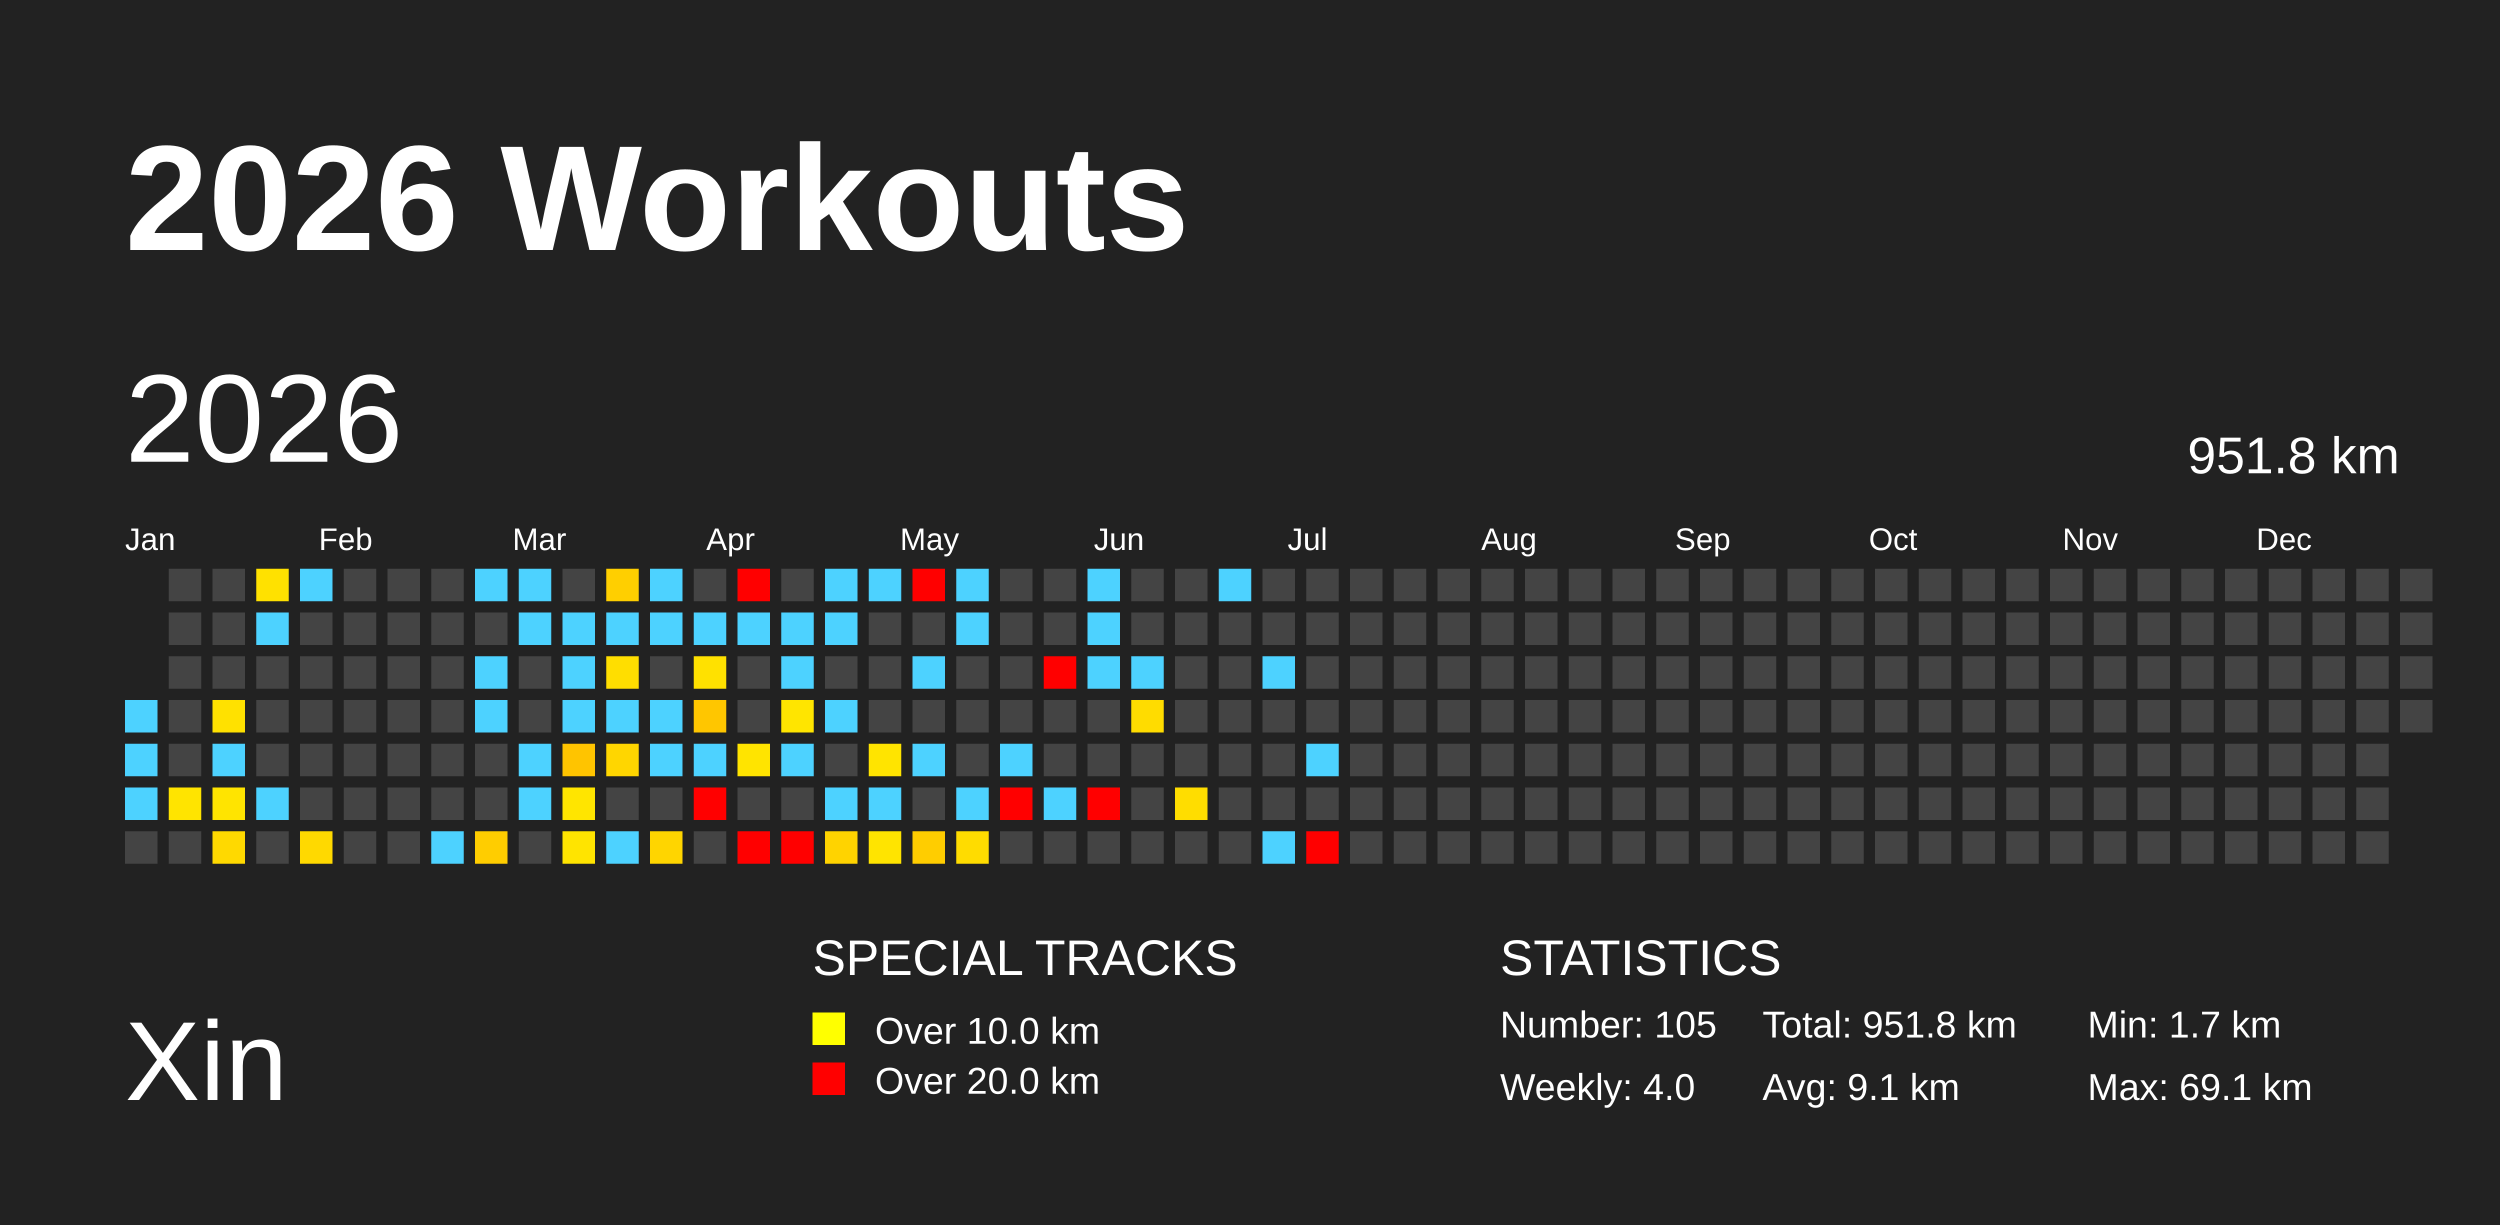
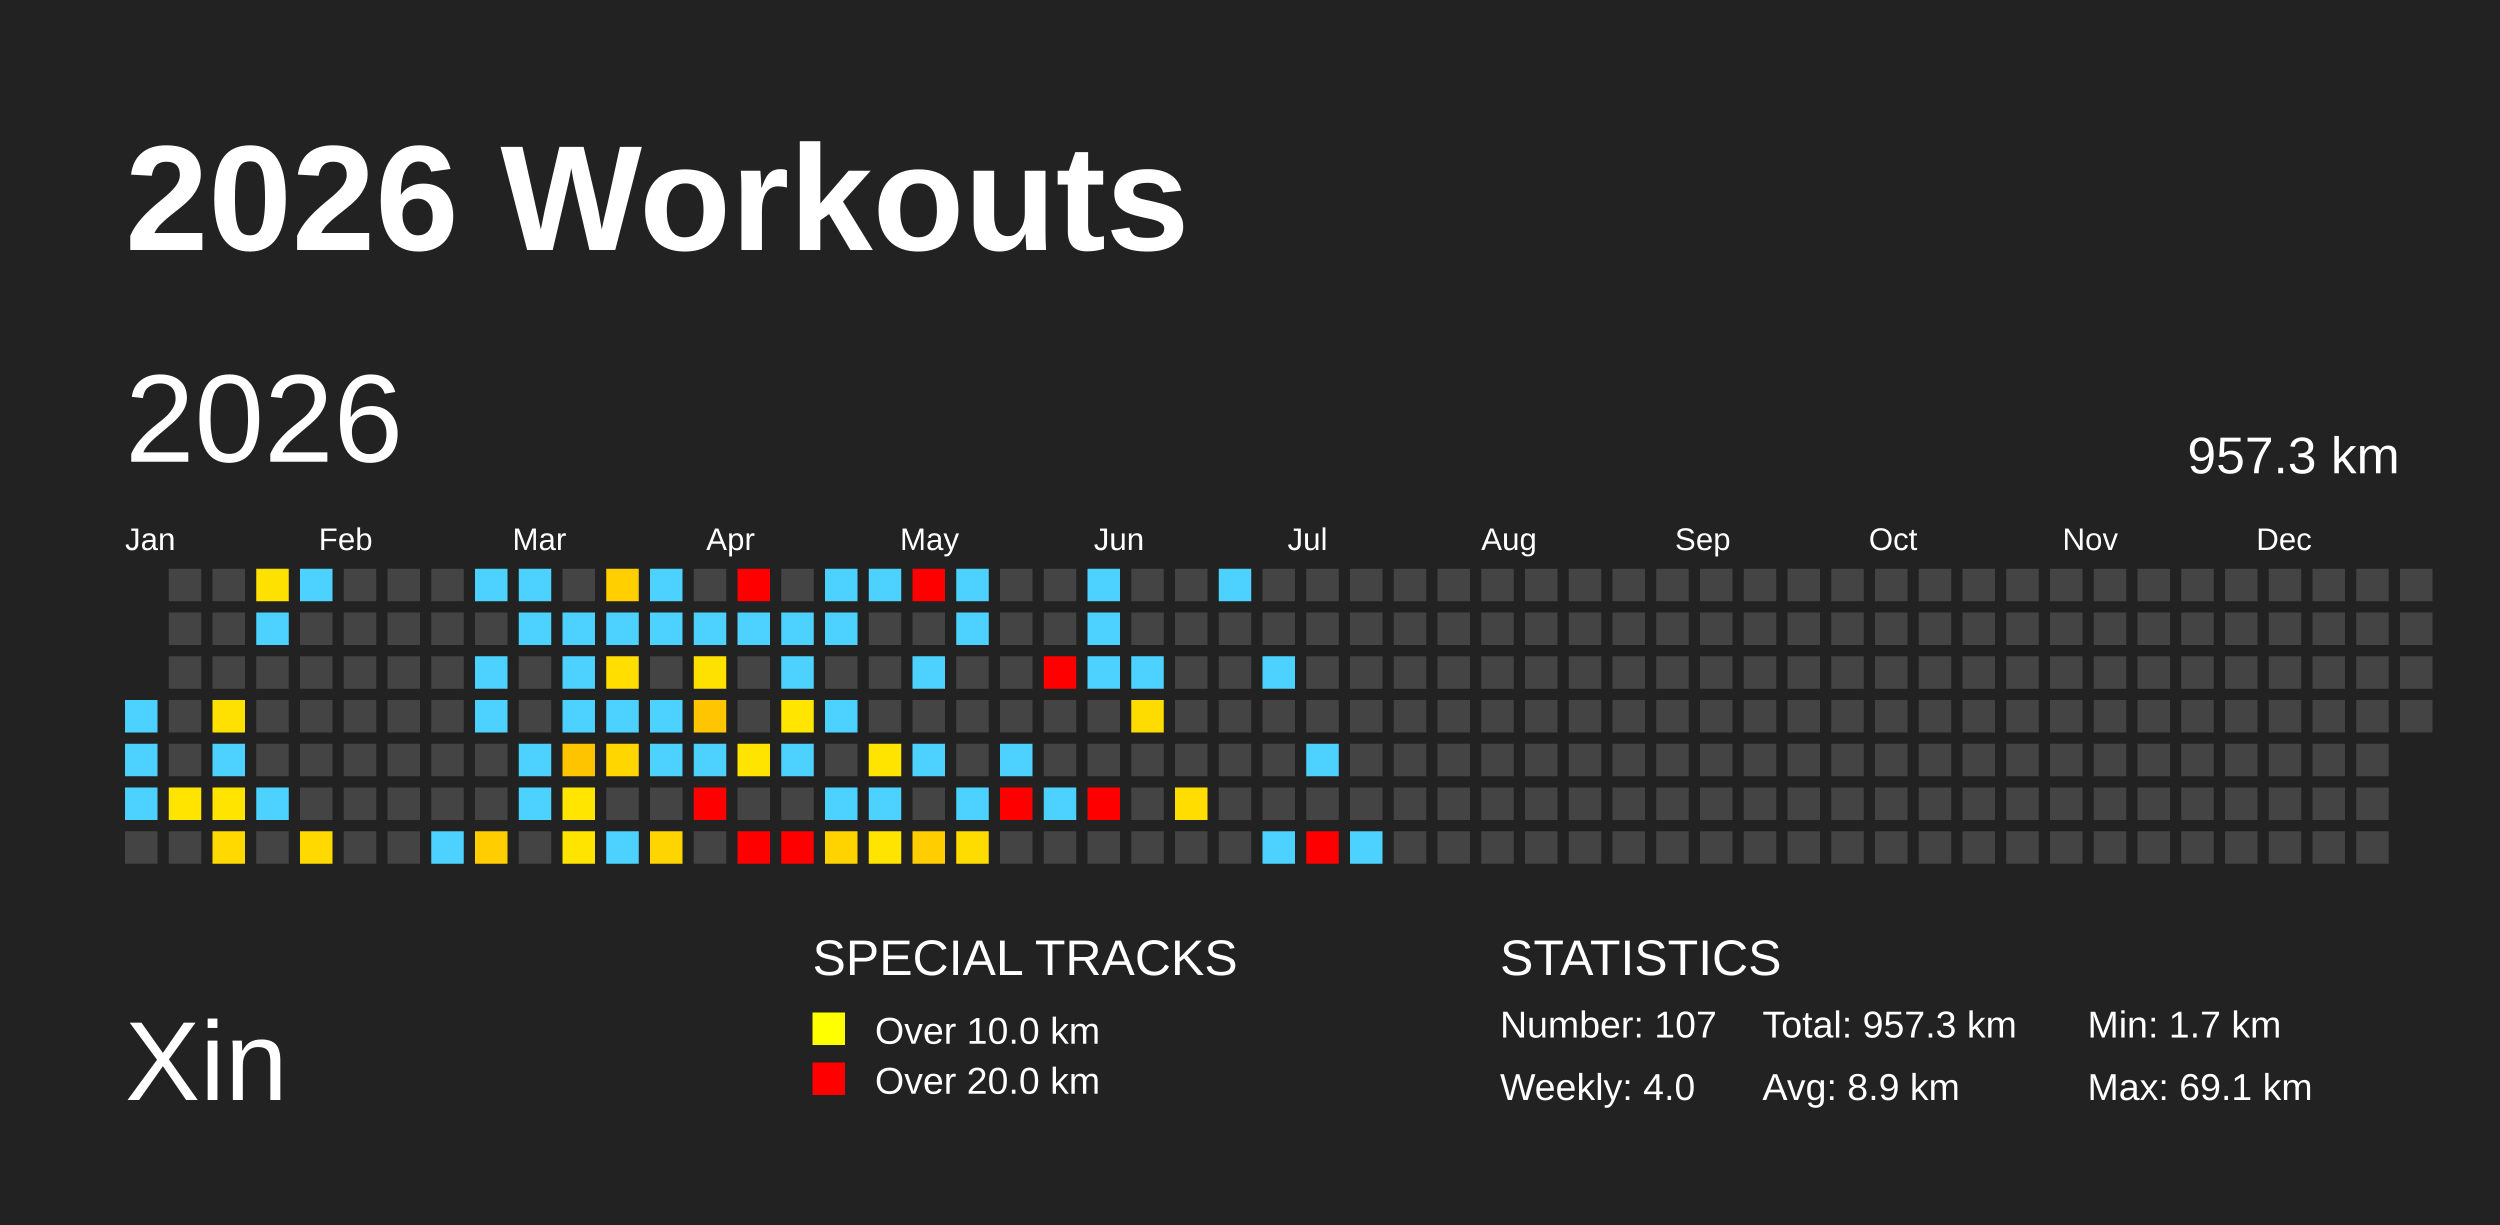
<svg xmlns="http://www.w3.org/2000/svg" baseProfile="full" height="98mm" version="1.1" viewBox="0,0,200,98" width="200mm">
  <defs />
  <rect fill="#222222" height="98" width="200" x="0" y="0" />
  <text fill="#FFFFFF" style="font-size:12px; font-family:Arial; font-weight:bold;" x="10" y="20">2026 Workouts</text>
  <text fill="#FFFFFF" style="font-size:9px; font-family:Arial" x="10" y="88">Xin</text>
  <text fill="#FFFFFF" style="font-size:4px; font-family:Arial" x="65" y="78">SPECIAL TRACKS</text>
  <rect fill="yellow" height="2.6" width="2.6" x="65" y="81" />
  <text fill="#FFFFFF" style="font-size:3px; font-family:Arial" x="70" y="83.5">Over 10.0 km</text>
  <rect fill="red" height="2.6" width="2.6" x="65" y="85" />
  <text fill="#FFFFFF" style="font-size:3px; font-family:Arial" x="70" y="87.5">Over 20.0 km</text>
  <text fill="#FFFFFF" style="font-size:4px; font-family:Arial" x="120" y="78">STATISTICS</text>
-   <text fill="#FFFFFF" style="font-size:3px; font-family:Arial" x="120" y="83">Number: 105</text>
+   <text fill="#FFFFFF" style="font-size:3px; font-family:Arial" x="120" y="83">Number: 107</text>
  <text fill="#FFFFFF" style="font-size:3px; font-family:Arial" x="120" y="88">Weekly: 4.0</text>
-   <text fill="#FFFFFF" style="font-size:3px; font-family:Arial" x="141" y="83">Total: 951.8 km</text>
-   <text fill="#FFFFFF" style="font-size:3px; font-family:Arial" x="141" y="88">Avg: 9.1 km</text>
+   <text fill="#FFFFFF" style="font-size:3px; font-family:Arial" x="141" y="83">Total: 957.3 km</text>
+   <text fill="#FFFFFF" style="font-size:3px; font-family:Arial" x="141" y="88">Avg: 8.9 km</text>
  <text fill="#FFFFFF" style="font-size:3px; font-family:Arial" x="167" y="83">Min: 1.7 km</text>
  <text fill="#FFFFFF" style="font-size:3px; font-family:Arial" x="167" y="88">Max: 69.1 km</text>
  <text dominant-baseline="hanging" fill="#FFFFFF" style="font-size:10.0px; font-family:Arial;" x="10" y="30">2026</text>
-   <text dominant-baseline="hanging" fill="#FFFFFF" style="font-size:4.125px; font-family:Arial;" x="175" y="35">951.8 km</text>
+   <text dominant-baseline="hanging" fill="#FFFFFF" style="font-size:4.125px; font-family:Arial;" x="175" y="35">957.3 km</text>
  <text fill="#FFFFFF" style="font-size:2.5px; font-family:Arial" x="10.0" y="44">Jan</text>
  <text fill="#FFFFFF" style="font-size:2.5px; font-family:Arial" x="25.5" y="44">Feb</text>
  <text fill="#FFFFFF" style="font-size:2.5px; font-family:Arial" x="41.0" y="44">Mar</text>
  <text fill="#FFFFFF" style="font-size:2.5px; font-family:Arial" x="56.5" y="44">Apr</text>
  <text fill="#FFFFFF" style="font-size:2.5px; font-family:Arial" x="72.0" y="44">May</text>
  <text fill="#FFFFFF" style="font-size:2.5px; font-family:Arial" x="87.5" y="44">Jun</text>
  <text fill="#FFFFFF" style="font-size:2.5px; font-family:Arial" x="103.0" y="44">Jul</text>
  <text fill="#FFFFFF" style="font-size:2.5px; font-family:Arial" x="118.5" y="44">Aug</text>
  <text fill="#FFFFFF" style="font-size:2.5px; font-family:Arial" x="134.0" y="44">Sep</text>
  <text fill="#FFFFFF" style="font-size:2.5px; font-family:Arial" x="149.5" y="44">Oct</text>
  <text fill="#FFFFFF" style="font-size:2.5px; font-family:Arial" x="165.0" y="44">Nov</text>
  <text fill="#FFFFFF" style="font-size:2.5px; font-family:Arial" x="180.5" y="44">Dec</text>
  <rect fill="#4dd2ff" height="2.6" width="2.6" x="10.0" y="56.0" />
  <rect fill="#4dd2ff" height="2.6" width="2.6" x="10.0" y="59.5" />
  <rect fill="#4dd2ff" height="2.6" width="2.6" x="10.0" y="63.0" />
  <rect fill="#444444" height="2.6" width="2.6" x="10.0" y="66.5" />
  <rect fill="#444444" height="2.6" width="2.6" x="13.5" y="45.5" />
  <rect fill="#444444" height="2.6" width="2.6" x="13.5" y="49.0" />
  <rect fill="#444444" height="2.6" width="2.6" x="13.5" y="52.5" />
  <rect fill="#444444" height="2.6" width="2.6" x="13.5" y="56.0" />
  <rect fill="#444444" height="2.6" width="2.6" x="13.5" y="59.5" />
  <rect fill="#ffe400" height="2.6" width="2.6" x="13.5" y="63.0" />
  <rect fill="#444444" height="2.6" width="2.6" x="13.5" y="66.5" />
  <rect fill="#444444" height="2.6" width="2.6" x="17.0" y="45.5" />
  <rect fill="#444444" height="2.6" width="2.6" x="17.0" y="49.0" />
  <rect fill="#444444" height="2.6" width="2.6" x="17.0" y="52.5" />
  <rect fill="#ffe100" height="2.6" width="2.6" x="17.0" y="56.0" />
  <rect fill="#4dd2ff" height="2.6" width="2.6" x="17.0" y="59.5" />
  <rect fill="#ffe400" height="2.6" width="2.6" x="17.0" y="63.0" />
  <rect fill="#ffd900" height="2.6" width="2.6" x="17.0" y="66.5" />
  <rect fill="#ffe100" height="2.6" width="2.6" x="20.5" y="45.5" />
  <rect fill="#4dd2ff" height="2.6" width="2.6" x="20.5" y="49.0" />
  <rect fill="#444444" height="2.6" width="2.6" x="20.5" y="52.5" />
  <rect fill="#444444" height="2.6" width="2.6" x="20.5" y="56.0" />
  <rect fill="#444444" height="2.6" width="2.6" x="20.5" y="59.5" />
  <rect fill="#4dd2ff" height="2.6" width="2.6" x="20.5" y="63.0" />
  <rect fill="#444444" height="2.6" width="2.6" x="20.5" y="66.5" />
  <rect fill="#4dd2ff" height="2.6" width="2.6" x="24.0" y="45.5" />
  <rect fill="#444444" height="2.6" width="2.6" x="24.0" y="49.0" />
  <rect fill="#444444" height="2.6" width="2.6" x="24.0" y="52.5" />
  <rect fill="#444444" height="2.6" width="2.6" x="24.0" y="56.0" />
  <rect fill="#444444" height="2.6" width="2.6" x="24.0" y="59.5" />
  <rect fill="#444444" height="2.6" width="2.6" x="24.0" y="63.0" />
  <rect fill="#ffd900" height="2.6" width="2.6" x="24.0" y="66.5" />
  <rect fill="#444444" height="2.6" width="2.6" x="27.5" y="45.5" />
  <rect fill="#444444" height="2.6" width="2.6" x="27.5" y="49.0" />
  <rect fill="#444444" height="2.6" width="2.6" x="27.5" y="52.5" />
  <rect fill="#444444" height="2.6" width="2.6" x="27.5" y="56.0" />
  <rect fill="#444444" height="2.6" width="2.6" x="27.5" y="59.5" />
  <rect fill="#444444" height="2.6" width="2.6" x="27.5" y="63.0" />
  <rect fill="#444444" height="2.6" width="2.6" x="27.5" y="66.5" />
  <rect fill="#444444" height="2.6" width="2.6" x="31.0" y="45.5" />
  <rect fill="#444444" height="2.6" width="2.6" x="31.0" y="49.0" />
  <rect fill="#444444" height="2.6" width="2.6" x="31.0" y="52.5" />
  <rect fill="#444444" height="2.6" width="2.6" x="31.0" y="56.0" />
  <rect fill="#444444" height="2.6" width="2.6" x="31.0" y="59.5" />
  <rect fill="#444444" height="2.6" width="2.6" x="31.0" y="63.0" />
  <rect fill="#444444" height="2.6" width="2.6" x="31.0" y="66.5" />
  <rect fill="#444444" height="2.6" width="2.6" x="34.5" y="45.5" />
  <rect fill="#444444" height="2.6" width="2.6" x="34.5" y="49.0" />
  <rect fill="#444444" height="2.6" width="2.6" x="34.5" y="52.5" />
  <rect fill="#444444" height="2.6" width="2.6" x="34.5" y="56.0" />
  <rect fill="#444444" height="2.6" width="2.6" x="34.5" y="59.5" />
  <rect fill="#444444" height="2.6" width="2.6" x="34.5" y="63.0" />
  <rect fill="#4dd2ff" height="2.6" width="2.6" x="34.5" y="66.5" />
  <rect fill="#4dd2ff" height="2.6" width="2.6" x="38.0" y="45.5" />
  <rect fill="#444444" height="2.6" width="2.6" x="38.0" y="49.0" />
  <rect fill="#4dd2ff" height="2.6" width="2.6" x="38.0" y="52.5" />
  <rect fill="#4dd2ff" height="2.6" width="2.6" x="38.0" y="56.0" />
  <rect fill="#444444" height="2.6" width="2.6" x="38.0" y="59.5" />
  <rect fill="#444444" height="2.6" width="2.6" x="38.0" y="63.0" />
  <rect fill="#ffcd00" height="2.6" width="2.6" x="38.0" y="66.5" />
  <rect fill="#4dd2ff" height="2.6" width="2.6" x="41.5" y="45.5" />
  <rect fill="#4dd2ff" height="2.6" width="2.6" x="41.5" y="49.0" />
  <rect fill="#444444" height="2.6" width="2.6" x="41.5" y="52.5" />
  <rect fill="#444444" height="2.6" width="2.6" x="41.5" y="56.0" />
  <rect fill="#4dd2ff" height="2.6" width="2.6" x="41.5" y="59.5" />
  <rect fill="#4dd2ff" height="2.6" width="2.6" x="41.5" y="63.0" />
  <rect fill="#444444" height="2.6" width="2.6" x="41.5" y="66.5" />
  <rect fill="#444444" height="2.6" width="2.6" x="45.0" y="45.5" />
  <rect fill="#4dd2ff" height="2.6" width="2.6" x="45.0" y="49.0" />
  <rect fill="#4dd2ff" height="2.6" width="2.6" x="45.0" y="52.5" />
  <rect fill="#4dd2ff" height="2.6" width="2.6" x="45.0" y="56.0" />
  <rect fill="#ffc400" height="2.6" width="2.6" x="45.0" y="59.5" />
  <rect fill="#ffe500" height="2.6" width="2.6" x="45.0" y="63.0" />
  <rect fill="#ffe400" height="2.6" width="2.6" x="45.0" y="66.5" />
  <rect fill="#ffcf00" height="2.6" width="2.6" x="48.5" y="45.5" />
  <rect fill="#4dd2ff" height="2.6" width="2.6" x="48.5" y="49.0" />
  <rect fill="#ffde00" height="2.6" width="2.6" x="48.5" y="52.5" />
  <rect fill="#4dd2ff" height="2.6" width="2.6" x="48.5" y="56.0" />
  <rect fill="#ffd600" height="2.6" width="2.6" x="48.5" y="59.5" />
  <rect fill="#444444" height="2.6" width="2.6" x="48.5" y="63.0" />
  <rect fill="#4dd2ff" height="2.6" width="2.6" x="48.5" y="66.5" />
  <rect fill="#4dd2ff" height="2.6" width="2.6" x="52.0" y="45.5" />
  <rect fill="#4dd2ff" height="2.6" width="2.6" x="52.0" y="49.0" />
  <rect fill="#444444" height="2.6" width="2.6" x="52.0" y="52.5" />
  <rect fill="#4dd2ff" height="2.6" width="2.6" x="52.0" y="56.0" />
  <rect fill="#4dd2ff" height="2.6" width="2.6" x="52.0" y="59.5" />
  <rect fill="#444444" height="2.6" width="2.6" x="52.0" y="63.0" />
  <rect fill="#ffd500" height="2.6" width="2.6" x="52.0" y="66.5" />
  <rect fill="#444444" height="2.6" width="2.6" x="55.5" y="45.5" />
  <rect fill="#4dd2ff" height="2.6" width="2.6" x="55.5" y="49.0" />
  <rect fill="#ffe100" height="2.6" width="2.6" x="55.5" y="52.5" />
  <rect fill="#ffc600" height="2.6" width="2.6" x="55.5" y="56.0" />
  <rect fill="#4dd2ff" height="2.6" width="2.6" x="55.5" y="59.5" />
  <rect fill="red" height="2.6" width="2.6" x="55.5" y="63.0" />
  <rect fill="#444444" height="2.6" width="2.6" x="55.5" y="66.5" />
  <rect fill="red" height="2.6" width="2.6" x="59.0" y="45.5" />
  <rect fill="#4dd2ff" height="2.6" width="2.6" x="59.0" y="49.0" />
  <rect fill="#444444" height="2.6" width="2.6" x="59.0" y="52.5" />
  <rect fill="#444444" height="2.6" width="2.6" x="59.0" y="56.0" />
  <rect fill="#ffe400" height="2.6" width="2.6" x="59.0" y="59.5" />
  <rect fill="#444444" height="2.6" width="2.6" x="59.0" y="63.0" />
  <rect fill="red" height="2.6" width="2.6" x="59.0" y="66.5" />
  <rect fill="#444444" height="2.6" width="2.6" x="62.5" y="45.5" />
  <rect fill="#4dd2ff" height="2.6" width="2.6" x="62.5" y="49.0" />
  <rect fill="#4dd2ff" height="2.6" width="2.6" x="62.5" y="52.5" />
  <rect fill="#ffe500" height="2.6" width="2.6" x="62.5" y="56.0" />
  <rect fill="#4dd2ff" height="2.6" width="2.6" x="62.5" y="59.5" />
  <rect fill="#444444" height="2.6" width="2.6" x="62.5" y="63.0" />
  <rect fill="red" height="2.6" width="2.6" x="62.5" y="66.5" />
  <rect fill="#4dd2ff" height="2.6" width="2.6" x="66.0" y="45.5" />
  <rect fill="#4dd2ff" height="2.6" width="2.6" x="66.0" y="49.0" />
  <rect fill="#444444" height="2.6" width="2.6" x="66.0" y="52.5" />
  <rect fill="#4dd2ff" height="2.6" width="2.6" x="66.0" y="56.0" />
  <rect fill="#444444" height="2.6" width="2.6" x="66.0" y="59.5" />
  <rect fill="#4dd2ff" height="2.6" width="2.6" x="66.0" y="63.0" />
  <rect fill="#ffd300" height="2.6" width="2.6" x="66.0" y="66.5" />
  <rect fill="#4dd2ff" height="2.6" width="2.6" x="69.5" y="45.5" />
  <rect fill="#444444" height="2.6" width="2.6" x="69.5" y="49.0" />
  <rect fill="#444444" height="2.6" width="2.6" x="69.5" y="52.5" />
  <rect fill="#444444" height="2.6" width="2.6" x="69.5" y="56.0" />
  <rect fill="#ffe400" height="2.6" width="2.6" x="69.5" y="59.5" />
  <rect fill="#4dd2ff" height="2.6" width="2.6" x="69.5" y="63.0" />
  <rect fill="#ffe400" height="2.6" width="2.6" x="69.5" y="66.5" />
  <rect fill="red" height="2.6" width="2.6" x="73.0" y="45.5" />
  <rect fill="#444444" height="2.6" width="2.6" x="73.0" y="49.0" />
  <rect fill="#4dd2ff" height="2.6" width="2.6" x="73.0" y="52.5" />
  <rect fill="#444444" height="2.6" width="2.6" x="73.0" y="56.0" />
  <rect fill="#4dd2ff" height="2.6" width="2.6" x="73.0" y="59.5" />
  <rect fill="#444444" height="2.6" width="2.6" x="73.0" y="63.0" />
  <rect fill="#ffcd00" height="2.6" width="2.6" x="73.0" y="66.5" />
  <rect fill="#4dd2ff" height="2.6" width="2.6" x="76.5" y="45.5" />
  <rect fill="#4dd2ff" height="2.6" width="2.6" x="76.5" y="49.0" />
  <rect fill="#444444" height="2.6" width="2.6" x="76.5" y="52.5" />
  <rect fill="#444444" height="2.6" width="2.6" x="76.5" y="56.0" />
  <rect fill="#444444" height="2.6" width="2.6" x="76.5" y="59.5" />
  <rect fill="#4dd2ff" height="2.6" width="2.6" x="76.5" y="63.0" />
  <rect fill="#ffdc00" height="2.6" width="2.6" x="76.5" y="66.5" />
  <rect fill="#444444" height="2.6" width="2.6" x="80.0" y="45.5" />
  <rect fill="#444444" height="2.6" width="2.6" x="80.0" y="49.0" />
  <rect fill="#444444" height="2.6" width="2.6" x="80.0" y="52.5" />
  <rect fill="#444444" height="2.6" width="2.6" x="80.0" y="56.0" />
  <rect fill="#4dd2ff" height="2.6" width="2.6" x="80.0" y="59.5" />
  <rect fill="red" height="2.6" width="2.6" x="80.0" y="63.0" />
  <rect fill="#444444" height="2.6" width="2.6" x="80.0" y="66.5" />
  <rect fill="#444444" height="2.6" width="2.6" x="83.5" y="45.5" />
  <rect fill="#444444" height="2.6" width="2.6" x="83.5" y="49.0" />
  <rect fill="red" height="2.6" width="2.6" x="83.5" y="52.5" />
  <rect fill="#444444" height="2.6" width="2.6" x="83.5" y="56.0" />
  <rect fill="#444444" height="2.6" width="2.6" x="83.5" y="59.5" />
  <rect fill="#4dd2ff" height="2.6" width="2.6" x="83.5" y="63.0" />
  <rect fill="#444444" height="2.6" width="2.6" x="83.5" y="66.5" />
  <rect fill="#4dd2ff" height="2.6" width="2.6" x="87.0" y="45.5" />
  <rect fill="#4dd2ff" height="2.6" width="2.6" x="87.0" y="49.0" />
  <rect fill="#4dd2ff" height="2.6" width="2.6" x="87.0" y="52.5" />
  <rect fill="#444444" height="2.6" width="2.6" x="87.0" y="56.0" />
  <rect fill="#444444" height="2.6" width="2.6" x="87.0" y="59.5" />
  <rect fill="red" height="2.6" width="2.6" x="87.0" y="63.0" />
  <rect fill="#444444" height="2.6" width="2.6" x="87.0" y="66.5" />
  <rect fill="#444444" height="2.6" width="2.6" x="90.5" y="45.5" />
  <rect fill="#444444" height="2.6" width="2.6" x="90.5" y="49.0" />
  <rect fill="#4dd2ff" height="2.6" width="2.6" x="90.5" y="52.5" />
  <rect fill="#ffdc00" height="2.6" width="2.6" x="90.5" y="56.0" />
  <rect fill="#444444" height="2.6" width="2.6" x="90.5" y="59.5" />
  <rect fill="#444444" height="2.6" width="2.6" x="90.5" y="63.0" />
  <rect fill="#444444" height="2.6" width="2.6" x="90.5" y="66.5" />
  <rect fill="#444444" height="2.6" width="2.6" x="94.0" y="45.5" />
  <rect fill="#444444" height="2.6" width="2.6" x="94.0" y="49.0" />
  <rect fill="#444444" height="2.6" width="2.6" x="94.0" y="52.5" />
  <rect fill="#444444" height="2.6" width="2.6" x="94.0" y="56.0" />
  <rect fill="#444444" height="2.6" width="2.6" x="94.0" y="59.5" />
  <rect fill="#ffdd00" height="2.6" width="2.6" x="94.0" y="63.0" />
  <rect fill="#444444" height="2.6" width="2.6" x="94.0" y="66.5" />
  <rect fill="#4dd2ff" height="2.6" width="2.6" x="97.5" y="45.5" />
  <rect fill="#444444" height="2.6" width="2.6" x="97.5" y="49.0" />
  <rect fill="#444444" height="2.6" width="2.6" x="97.5" y="52.5" />
  <rect fill="#444444" height="2.6" width="2.6" x="97.5" y="56.0" />
  <rect fill="#444444" height="2.6" width="2.6" x="97.5" y="59.5" />
  <rect fill="#444444" height="2.6" width="2.6" x="97.5" y="63.0" />
  <rect fill="#444444" height="2.6" width="2.6" x="97.5" y="66.5" />
  <rect fill="#444444" height="2.6" width="2.6" x="101.0" y="45.5" />
  <rect fill="#444444" height="2.6" width="2.6" x="101.0" y="49.0" />
  <rect fill="#4dd2ff" height="2.6" width="2.6" x="101.0" y="52.5" />
  <rect fill="#444444" height="2.6" width="2.6" x="101.0" y="56.0" />
  <rect fill="#444444" height="2.6" width="2.6" x="101.0" y="59.5" />
  <rect fill="#444444" height="2.6" width="2.6" x="101.0" y="63.0" />
  <rect fill="#4dd2ff" height="2.6" width="2.6" x="101.0" y="66.5" />
  <rect fill="#444444" height="2.6" width="2.6" x="104.5" y="45.5" />
  <rect fill="#444444" height="2.6" width="2.6" x="104.5" y="49.0" />
  <rect fill="#444444" height="2.6" width="2.6" x="104.5" y="52.5" />
  <rect fill="#444444" height="2.6" width="2.6" x="104.5" y="56.0" />
  <rect fill="#4dd2ff" height="2.6" width="2.6" x="104.5" y="59.5" />
  <rect fill="#444444" height="2.6" width="2.6" x="104.5" y="63.0" />
  <rect fill="red" height="2.6" width="2.6" x="104.5" y="66.5" />
  <rect fill="#444444" height="2.6" width="2.6" x="108.0" y="45.5" />
  <rect fill="#444444" height="2.6" width="2.6" x="108.0" y="49.0" />
  <rect fill="#444444" height="2.6" width="2.6" x="108.0" y="52.5" />
  <rect fill="#444444" height="2.6" width="2.6" x="108.0" y="56.0" />
  <rect fill="#444444" height="2.6" width="2.6" x="108.0" y="59.5" />
  <rect fill="#444444" height="2.6" width="2.6" x="108.0" y="63.0" />
-   <rect fill="#444444" height="2.6" width="2.6" x="108.0" y="66.5" />
+   <rect fill="#4dd2ff" height="2.6" width="2.6" x="108.0" y="66.5" />
  <rect fill="#444444" height="2.6" width="2.6" x="111.5" y="45.5" />
  <rect fill="#444444" height="2.6" width="2.6" x="111.5" y="49.0" />
  <rect fill="#444444" height="2.6" width="2.6" x="111.5" y="52.5" />
  <rect fill="#444444" height="2.6" width="2.6" x="111.5" y="56.0" />
  <rect fill="#444444" height="2.6" width="2.6" x="111.5" y="59.5" />
  <rect fill="#444444" height="2.6" width="2.6" x="111.5" y="63.0" />
  <rect fill="#444444" height="2.6" width="2.6" x="111.5" y="66.5" />
  <rect fill="#444444" height="2.6" width="2.6" x="115.0" y="45.5" />
  <rect fill="#444444" height="2.6" width="2.6" x="115.0" y="49.0" />
  <rect fill="#444444" height="2.6" width="2.6" x="115.0" y="52.5" />
  <rect fill="#444444" height="2.6" width="2.6" x="115.0" y="56.0" />
  <rect fill="#444444" height="2.6" width="2.6" x="115.0" y="59.5" />
  <rect fill="#444444" height="2.6" width="2.6" x="115.0" y="63.0" />
  <rect fill="#444444" height="2.6" width="2.6" x="115.0" y="66.5" />
  <rect fill="#444444" height="2.6" width="2.6" x="118.5" y="45.5" />
  <rect fill="#444444" height="2.6" width="2.6" x="118.5" y="49.0" />
  <rect fill="#444444" height="2.6" width="2.6" x="118.5" y="52.5" />
  <rect fill="#444444" height="2.6" width="2.6" x="118.5" y="56.0" />
  <rect fill="#444444" height="2.6" width="2.6" x="118.5" y="59.5" />
  <rect fill="#444444" height="2.6" width="2.6" x="118.5" y="63.0" />
  <rect fill="#444444" height="2.6" width="2.6" x="118.5" y="66.5" />
  <rect fill="#444444" height="2.6" width="2.6" x="122.0" y="45.5" />
  <rect fill="#444444" height="2.6" width="2.6" x="122.0" y="49.0" />
  <rect fill="#444444" height="2.6" width="2.6" x="122.0" y="52.5" />
  <rect fill="#444444" height="2.6" width="2.6" x="122.0" y="56.0" />
  <rect fill="#444444" height="2.6" width="2.6" x="122.0" y="59.5" />
  <rect fill="#444444" height="2.6" width="2.6" x="122.0" y="63.0" />
  <rect fill="#444444" height="2.6" width="2.6" x="122.0" y="66.5" />
  <rect fill="#444444" height="2.6" width="2.6" x="125.5" y="45.5" />
  <rect fill="#444444" height="2.6" width="2.6" x="125.5" y="49.0" />
  <rect fill="#444444" height="2.6" width="2.6" x="125.5" y="52.5" />
  <rect fill="#444444" height="2.6" width="2.6" x="125.5" y="56.0" />
  <rect fill="#444444" height="2.6" width="2.6" x="125.5" y="59.5" />
  <rect fill="#444444" height="2.6" width="2.6" x="125.5" y="63.0" />
  <rect fill="#444444" height="2.6" width="2.6" x="125.5" y="66.5" />
  <rect fill="#444444" height="2.6" width="2.6" x="129.0" y="45.5" />
  <rect fill="#444444" height="2.6" width="2.6" x="129.0" y="49.0" />
  <rect fill="#444444" height="2.6" width="2.6" x="129.0" y="52.5" />
  <rect fill="#444444" height="2.6" width="2.6" x="129.0" y="56.0" />
  <rect fill="#444444" height="2.6" width="2.6" x="129.0" y="59.5" />
  <rect fill="#444444" height="2.6" width="2.6" x="129.0" y="63.0" />
  <rect fill="#444444" height="2.6" width="2.6" x="129.0" y="66.5" />
  <rect fill="#444444" height="2.6" width="2.6" x="132.5" y="45.5" />
  <rect fill="#444444" height="2.6" width="2.6" x="132.5" y="49.0" />
  <rect fill="#444444" height="2.6" width="2.6" x="132.5" y="52.5" />
  <rect fill="#444444" height="2.6" width="2.6" x="132.5" y="56.0" />
  <rect fill="#444444" height="2.6" width="2.6" x="132.5" y="59.5" />
  <rect fill="#444444" height="2.6" width="2.6" x="132.5" y="63.0" />
  <rect fill="#444444" height="2.6" width="2.6" x="132.5" y="66.5" />
  <rect fill="#444444" height="2.6" width="2.6" x="136.0" y="45.5" />
  <rect fill="#444444" height="2.6" width="2.6" x="136.0" y="49.0" />
  <rect fill="#444444" height="2.6" width="2.6" x="136.0" y="52.5" />
  <rect fill="#444444" height="2.6" width="2.6" x="136.0" y="56.0" />
  <rect fill="#444444" height="2.6" width="2.6" x="136.0" y="59.5" />
  <rect fill="#444444" height="2.6" width="2.6" x="136.0" y="63.0" />
  <rect fill="#444444" height="2.6" width="2.6" x="136.0" y="66.5" />
  <rect fill="#444444" height="2.6" width="2.6" x="139.5" y="45.5" />
  <rect fill="#444444" height="2.6" width="2.6" x="139.5" y="49.0" />
  <rect fill="#444444" height="2.6" width="2.6" x="139.5" y="52.5" />
  <rect fill="#444444" height="2.6" width="2.6" x="139.5" y="56.0" />
  <rect fill="#444444" height="2.6" width="2.6" x="139.5" y="59.5" />
  <rect fill="#444444" height="2.6" width="2.6" x="139.5" y="63.0" />
  <rect fill="#444444" height="2.6" width="2.6" x="139.5" y="66.5" />
  <rect fill="#444444" height="2.6" width="2.6" x="143.0" y="45.5" />
  <rect fill="#444444" height="2.6" width="2.6" x="143.0" y="49.0" />
  <rect fill="#444444" height="2.6" width="2.6" x="143.0" y="52.5" />
  <rect fill="#444444" height="2.6" width="2.6" x="143.0" y="56.0" />
  <rect fill="#444444" height="2.6" width="2.6" x="143.0" y="59.5" />
  <rect fill="#444444" height="2.6" width="2.6" x="143.0" y="63.0" />
  <rect fill="#444444" height="2.6" width="2.6" x="143.0" y="66.5" />
  <rect fill="#444444" height="2.6" width="2.6" x="146.5" y="45.5" />
  <rect fill="#444444" height="2.6" width="2.6" x="146.5" y="49.0" />
  <rect fill="#444444" height="2.6" width="2.6" x="146.5" y="52.5" />
  <rect fill="#444444" height="2.6" width="2.6" x="146.5" y="56.0" />
  <rect fill="#444444" height="2.6" width="2.6" x="146.5" y="59.5" />
  <rect fill="#444444" height="2.6" width="2.6" x="146.5" y="63.0" />
  <rect fill="#444444" height="2.6" width="2.6" x="146.5" y="66.5" />
  <rect fill="#444444" height="2.6" width="2.6" x="150.0" y="45.5" />
  <rect fill="#444444" height="2.6" width="2.6" x="150.0" y="49.0" />
  <rect fill="#444444" height="2.6" width="2.6" x="150.0" y="52.5" />
  <rect fill="#444444" height="2.6" width="2.6" x="150.0" y="56.0" />
  <rect fill="#444444" height="2.6" width="2.6" x="150.0" y="59.5" />
  <rect fill="#444444" height="2.6" width="2.6" x="150.0" y="63.0" />
  <rect fill="#444444" height="2.6" width="2.6" x="150.0" y="66.5" />
  <rect fill="#444444" height="2.6" width="2.6" x="153.5" y="45.5" />
  <rect fill="#444444" height="2.6" width="2.6" x="153.5" y="49.0" />
  <rect fill="#444444" height="2.6" width="2.6" x="153.5" y="52.5" />
  <rect fill="#444444" height="2.6" width="2.6" x="153.5" y="56.0" />
  <rect fill="#444444" height="2.6" width="2.6" x="153.5" y="59.5" />
  <rect fill="#444444" height="2.6" width="2.6" x="153.5" y="63.0" />
  <rect fill="#444444" height="2.6" width="2.6" x="153.5" y="66.5" />
  <rect fill="#444444" height="2.6" width="2.6" x="157.0" y="45.5" />
  <rect fill="#444444" height="2.6" width="2.6" x="157.0" y="49.0" />
  <rect fill="#444444" height="2.6" width="2.6" x="157.0" y="52.5" />
  <rect fill="#444444" height="2.6" width="2.6" x="157.0" y="56.0" />
  <rect fill="#444444" height="2.6" width="2.6" x="157.0" y="59.5" />
  <rect fill="#444444" height="2.6" width="2.6" x="157.0" y="63.0" />
  <rect fill="#444444" height="2.6" width="2.6" x="157.0" y="66.5" />
  <rect fill="#444444" height="2.6" width="2.6" x="160.5" y="45.5" />
  <rect fill="#444444" height="2.6" width="2.6" x="160.5" y="49.0" />
  <rect fill="#444444" height="2.6" width="2.6" x="160.5" y="52.5" />
  <rect fill="#444444" height="2.6" width="2.6" x="160.5" y="56.0" />
  <rect fill="#444444" height="2.6" width="2.6" x="160.5" y="59.5" />
  <rect fill="#444444" height="2.6" width="2.6" x="160.5" y="63.0" />
  <rect fill="#444444" height="2.6" width="2.6" x="160.5" y="66.5" />
  <rect fill="#444444" height="2.6" width="2.6" x="164.0" y="45.5" />
  <rect fill="#444444" height="2.6" width="2.6" x="164.0" y="49.0" />
  <rect fill="#444444" height="2.6" width="2.6" x="164.0" y="52.5" />
  <rect fill="#444444" height="2.6" width="2.6" x="164.0" y="56.0" />
  <rect fill="#444444" height="2.6" width="2.6" x="164.0" y="59.5" />
  <rect fill="#444444" height="2.6" width="2.6" x="164.0" y="63.0" />
  <rect fill="#444444" height="2.6" width="2.6" x="164.0" y="66.5" />
  <rect fill="#444444" height="2.6" width="2.6" x="167.5" y="45.5" />
  <rect fill="#444444" height="2.6" width="2.6" x="167.5" y="49.0" />
  <rect fill="#444444" height="2.6" width="2.6" x="167.5" y="52.5" />
  <rect fill="#444444" height="2.6" width="2.6" x="167.5" y="56.0" />
  <rect fill="#444444" height="2.6" width="2.6" x="167.5" y="59.5" />
  <rect fill="#444444" height="2.6" width="2.6" x="167.5" y="63.0" />
  <rect fill="#444444" height="2.6" width="2.6" x="167.5" y="66.5" />
  <rect fill="#444444" height="2.6" width="2.6" x="171.0" y="45.5" />
  <rect fill="#444444" height="2.6" width="2.6" x="171.0" y="49.0" />
  <rect fill="#444444" height="2.6" width="2.6" x="171.0" y="52.5" />
  <rect fill="#444444" height="2.6" width="2.6" x="171.0" y="56.0" />
  <rect fill="#444444" height="2.6" width="2.6" x="171.0" y="59.5" />
  <rect fill="#444444" height="2.6" width="2.6" x="171.0" y="63.0" />
  <rect fill="#444444" height="2.6" width="2.6" x="171.0" y="66.5" />
  <rect fill="#444444" height="2.6" width="2.6" x="174.5" y="45.5" />
  <rect fill="#444444" height="2.6" width="2.6" x="174.5" y="49.0" />
  <rect fill="#444444" height="2.6" width="2.6" x="174.5" y="52.5" />
  <rect fill="#444444" height="2.6" width="2.6" x="174.5" y="56.0" />
  <rect fill="#444444" height="2.6" width="2.6" x="174.5" y="59.5" />
  <rect fill="#444444" height="2.6" width="2.6" x="174.5" y="63.0" />
  <rect fill="#444444" height="2.6" width="2.6" x="174.5" y="66.5" />
  <rect fill="#444444" height="2.6" width="2.6" x="178.0" y="45.5" />
  <rect fill="#444444" height="2.6" width="2.6" x="178.0" y="49.0" />
  <rect fill="#444444" height="2.6" width="2.6" x="178.0" y="52.5" />
  <rect fill="#444444" height="2.6" width="2.6" x="178.0" y="56.0" />
  <rect fill="#444444" height="2.6" width="2.6" x="178.0" y="59.5" />
  <rect fill="#444444" height="2.6" width="2.6" x="178.0" y="63.0" />
  <rect fill="#444444" height="2.6" width="2.6" x="178.0" y="66.5" />
  <rect fill="#444444" height="2.6" width="2.6" x="181.5" y="45.5" />
  <rect fill="#444444" height="2.6" width="2.6" x="181.5" y="49.0" />
  <rect fill="#444444" height="2.6" width="2.6" x="181.5" y="52.5" />
  <rect fill="#444444" height="2.6" width="2.6" x="181.5" y="56.0" />
  <rect fill="#444444" height="2.6" width="2.6" x="181.5" y="59.5" />
  <rect fill="#444444" height="2.6" width="2.6" x="181.5" y="63.0" />
  <rect fill="#444444" height="2.6" width="2.6" x="181.5" y="66.5" />
  <rect fill="#444444" height="2.6" width="2.6" x="185.0" y="45.5" />
  <rect fill="#444444" height="2.6" width="2.6" x="185.0" y="49.0" />
  <rect fill="#444444" height="2.6" width="2.6" x="185.0" y="52.5" />
  <rect fill="#444444" height="2.6" width="2.6" x="185.0" y="56.0" />
  <rect fill="#444444" height="2.6" width="2.6" x="185.0" y="59.5" />
  <rect fill="#444444" height="2.6" width="2.6" x="185.0" y="63.0" />
  <rect fill="#444444" height="2.6" width="2.6" x="185.0" y="66.5" />
  <rect fill="#444444" height="2.6" width="2.6" x="188.5" y="45.5" />
  <rect fill="#444444" height="2.6" width="2.6" x="188.5" y="49.0" />
  <rect fill="#444444" height="2.6" width="2.6" x="188.5" y="52.5" />
  <rect fill="#444444" height="2.6" width="2.6" x="188.5" y="56.0" />
  <rect fill="#444444" height="2.6" width="2.6" x="188.5" y="59.5" />
  <rect fill="#444444" height="2.6" width="2.6" x="188.5" y="63.0" />
  <rect fill="#444444" height="2.6" width="2.6" x="188.5" y="66.5" />
  <rect fill="#444444" height="2.6" width="2.6" x="192.0" y="45.5" />
  <rect fill="#444444" height="2.6" width="2.6" x="192.0" y="49.0" />
  <rect fill="#444444" height="2.6" width="2.6" x="192.0" y="52.5" />
  <rect fill="#444444" height="2.6" width="2.6" x="192.0" y="56.0" />
</svg>
